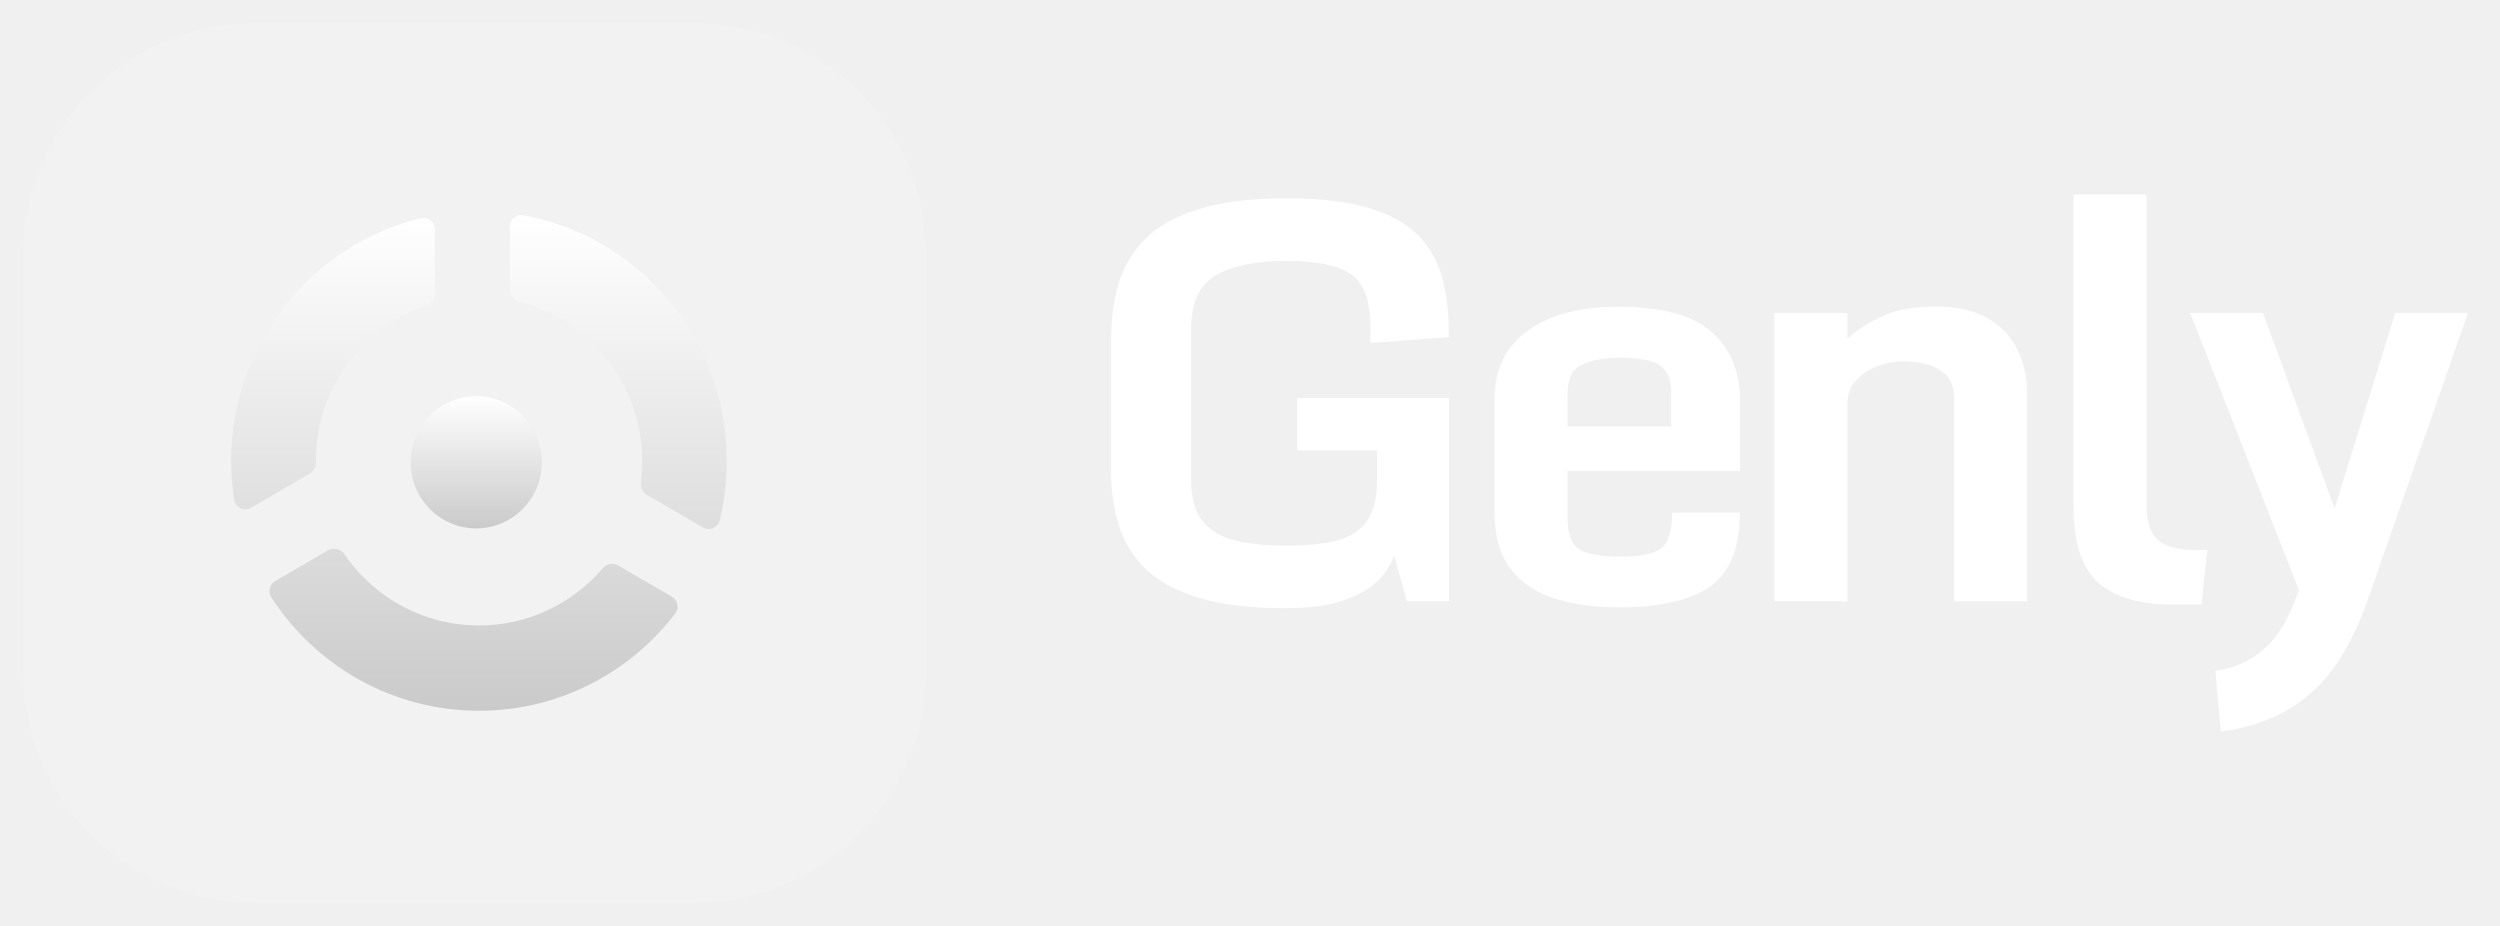
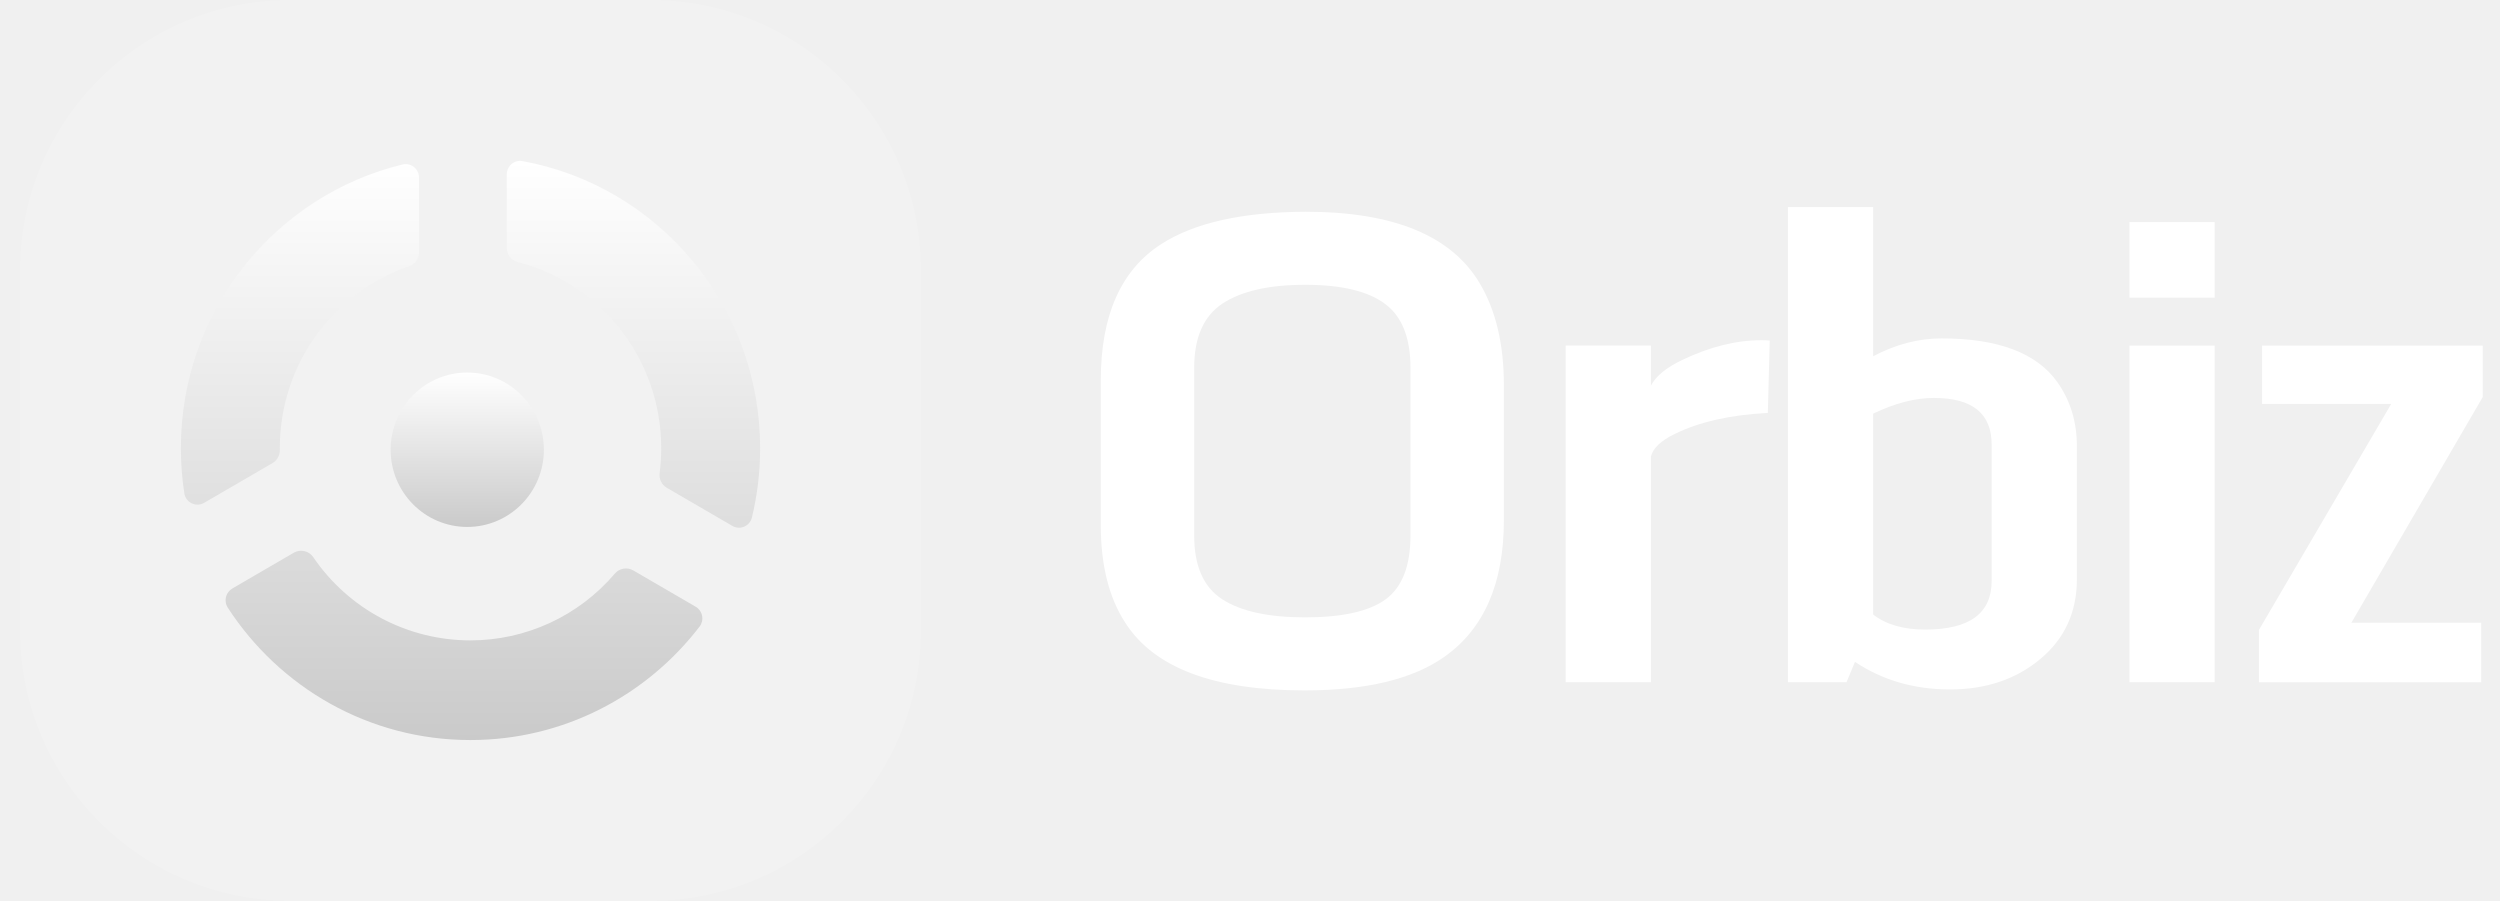
- <svg xmlns="http://www.w3.org/2000/svg" width="108" height="40" fill="none">
-   <rect width="38" height="39" x="1" y="39" fill="#fff" fill-opacity=".13" rx="9.993" transform="rotate(-90 1 39)" />
-   <path fill="url(#a)" d="M13.38 20.463a.543.543 0 0 0 .263-.478v-.068c0-3.12 1.996-5.77 4.772-6.725a.545.545 0 0 0 .373-.51V9.919a.494.494 0 0 0-.602-.493c-4.704 1.137-8.2 5.402-8.2 10.49 0 .57.044 1.13.128 1.677a.49.49 0 0 0 .738.34l2.527-1.47z" />
-   <path fill="url(#b)" d="M11.895 25.098a.502.502 0 0 0-.176.705c1.91 2.951 5.215 4.901 8.973 4.901 3.45 0 6.518-1.644 8.476-4.197a.501.501 0 0 0-.154-.737l-2.305-1.34a.54.54 0 0 0-.68.126 7.01 7.01 0 0 1-5.337 2.464 7.026 7.026 0 0 1-5.804-3.07.543.543 0 0 0-.717-.176l-2.276 1.324z" />
-   <path fill="url(#c)" d="M31.397 19.917c0 .883-.105 1.742-.304 2.565a.491.491 0 0 1-.73.301l-2.422-1.408a.546.546 0 0 1-.258-.544c.038-.3.058-.604.058-.914 0-3.313-2.251-6.097-5.296-6.882a.546.546 0 0 1-.415-.522V9.8c0-.312.272-.555.577-.5 4.998.91 8.79 5.317 8.79 10.617z" />
-   <ellipse cx="20.574" cy="19.972" fill="url(#d)" rx="2.833" ry="2.854" />
-   <path fill="#fff" d="m95.939 31.596-.232-2.61c.78-.115 1.453-.409 2.017-.88.572-.464 1.036-1.164 1.391-2.1l.198-.51-4.696-11.976h3.142l3.096 8.44 2.62-8.44h3.142l-4.301 12.313c-.673 1.925-1.531 3.32-2.575 4.186-1.035.873-2.303 1.399-3.802 1.577z" />
-   <path fill="#fff" d="M89.578 21.88V8.405h3.153v13.427c0 .68.159 1.175.476 1.484.324.301.908.452 1.75.452h.395l-.244 2.342h-1.322c-1.383 0-2.43-.313-3.142-.939-.71-.634-1.066-1.731-1.066-3.293zm-12.924-8.36h3.153v1.102a6.395 6.395 0 0 1 1.589-.997c.58-.255 1.322-.383 2.226-.383.935 0 1.693.174 2.272.522.58.34 1.005.796 1.276 1.368.27.572.406 1.21.406 1.913v8.928h-3.154V17.22c0-.44-.116-.777-.348-1.009a1.734 1.734 0 0 0-.846-.475 4.01 4.01 0 0 0-.997-.127c-.38 0-.754.07-1.125.208-.371.14-.68.344-.928.615-.247.27-.37.61-.37 1.02v8.522h-3.154V13.521zm-12.09 8.556v-4.859c0-1.267.48-2.245 1.438-2.933.966-.688 2.257-1.032 3.873-1.032 1.917 0 3.277.367 4.081 1.101.812.735 1.218 1.728 1.218 2.98v3.015h-7.456v2.029c0 .734.19 1.198.568 1.391.38.186.943.279 1.693.279.897 0 1.496-.124 1.797-.372.31-.255.464-.765.464-1.53h2.922c0 1.538-.433 2.605-1.299 3.2-.865.595-2.18.893-3.942.893-1.012 0-1.925-.124-2.736-.371-.812-.255-1.453-.684-1.925-1.287-.464-.603-.696-1.438-.696-2.504zm7.63-3.653v-1.46c0-.465-.1-.8-.302-1.01-.193-.216-.46-.351-.8-.405a6.257 6.257 0 0 0-1.136-.093c-.634 0-1.167.097-1.6.29-.425.185-.638.61-.638 1.275v1.403h4.476zm-16.623 7.85c-1.523 0-2.779-.146-3.768-.44-.982-.302-1.75-.72-2.307-1.252a4.416 4.416 0 0 1-1.16-1.879A7.834 7.834 0 0 1 48 20.36v-5.716c0-.866.108-1.666.325-2.4a4.565 4.565 0 0 1 1.16-1.936c.556-.55 1.325-.974 2.306-1.276.99-.309 2.25-.464 3.78-.464 1.484 0 2.686.143 3.606.43.928.285 1.635.687 2.122 1.205a4.042 4.042 0 0 1 1.009 1.82 8.83 8.83 0 0 1 .278 2.273v.267l-3.386.255v-.684c0-1.152-.282-1.917-.846-2.296-.564-.379-1.492-.568-2.783-.568-1.275 0-2.28.2-3.014.603-.735.402-1.102 1.19-1.102 2.365v6.47c0 .78.163 1.38.487 1.797.333.41.804.692 1.415.847.618.146 1.356.22 2.214.22.874 0 1.6-.074 2.18-.22.58-.155 1.013-.437 1.299-.847.293-.417.44-1.016.44-1.797v-1.252h-3.455v-2.261h6.563v8.777h-1.82L60.231 24a3.29 3.29 0 0 1-.29.58c-.146.247-.386.502-.718.765-.333.255-.793.471-1.38.65-.588.185-1.345.277-2.273.277z" />
+ <svg xmlns="http://www.w3.org/2000/svg" width="111" height="40" viewBox="0 0 111 40" fill="none">
+   <path d="M0.891 12L0.891 27.997C0.891 34.625 6.263 39.998 12.891 39.998H28.888C35.516 39.998 40.889 34.625 40.889 27.997V12C40.889 5.372 35.516 -0 28.888 -0H12.891C6.263 -0 0.891 5.372 0.891 12Z" fill="white" fill-opacity="0.13" />
+   <path d="M12.107 20.556C12.206 20.497 12.287 20.413 12.342 20.312C12.398 20.212 12.425 20.098 12.423 19.983V19.899C12.423 16.152 14.821 12.97 18.154 11.824C18.283 11.782 18.396 11.7 18.476 11.59C18.557 11.48 18.601 11.348 18.603 11.212V7.894C18.605 7.804 18.586 7.714 18.549 7.632C18.511 7.55 18.455 7.478 18.385 7.421C18.315 7.364 18.233 7.324 18.146 7.303C18.058 7.282 17.967 7.282 17.879 7.302C12.23 8.667 8.031 13.789 8.031 19.899C8.031 20.584 8.084 21.256 8.186 21.913C8.202 22.008 8.24 22.098 8.299 22.174C8.357 22.251 8.433 22.312 8.52 22.352C8.608 22.392 8.704 22.411 8.8 22.405C8.896 22.4 8.989 22.371 9.071 22.321L12.107 20.556Z" fill="url(#paint0_linear_3087_23740)" />
+   <path d="M10.321 26.126C10.25 26.166 10.188 26.221 10.139 26.285C10.089 26.35 10.054 26.424 10.034 26.504C10.014 26.583 10.01 26.665 10.023 26.745C10.036 26.826 10.065 26.903 10.108 26.972C12.402 30.516 16.372 32.858 20.884 32.858C25.027 32.858 28.713 30.883 31.064 27.817C31.115 27.749 31.151 27.67 31.17 27.587C31.188 27.503 31.189 27.417 31.171 27.333C31.154 27.25 31.119 27.171 31.068 27.102C31.018 27.033 30.953 26.975 30.879 26.933L28.11 25.322C27.977 25.247 27.823 25.222 27.674 25.25C27.525 25.278 27.39 25.357 27.293 25.474C26.503 26.402 25.52 27.147 24.414 27.658C23.307 28.169 22.103 28.433 20.884 28.433C19.51 28.433 18.157 28.096 16.942 27.454C15.728 26.811 14.689 25.882 13.915 24.747C13.825 24.609 13.686 24.511 13.526 24.472C13.366 24.433 13.198 24.455 13.054 24.535L10.321 26.126Z" fill="url(#paint1_linear_3087_23740)" />
+   <path d="M33.75 19.903C33.75 20.965 33.623 21.995 33.384 22.983C33.361 23.073 33.318 23.156 33.258 23.226C33.198 23.295 33.122 23.35 33.037 23.385C32.951 23.42 32.859 23.435 32.767 23.428C32.675 23.421 32.586 23.393 32.507 23.345L29.6 21.654C29.489 21.588 29.401 21.49 29.346 21.374C29.291 21.258 29.271 21.128 29.289 21.001C29.334 20.64 29.358 20.274 29.358 19.903C29.358 15.925 26.656 12.582 23 11.639C22.859 11.604 22.733 11.524 22.643 11.41C22.552 11.297 22.502 11.157 22.5 11.012V7.752C22.5 7.378 22.827 7.086 23.193 7.152C29.196 8.245 33.749 13.537 33.749 19.902L33.75 19.903Z" fill="url(#paint2_linear_3087_23740)" />
+   <path d="M20.746 23.396C22.625 23.396 24.148 21.861 24.148 19.968C24.148 18.076 22.625 16.541 20.746 16.541C18.867 16.541 17.344 18.076 17.344 19.968C17.344 21.861 18.867 23.396 20.746 23.396Z" fill="url(#paint3_linear_3087_23740)" />
+   <path d="M100.297 30.293V27.968L106.17 17.934H100.436V15.346H110.234V17.628L104.402 27.648H110.164V30.293H100.297Z" fill="white" />
+   <path d="M94.547 13.215V9.861H98.332V13.215H94.547ZM94.547 30.291V15.345H98.332V30.291H94.547Z" fill="white" />
+   <path d="M88.429 19.742C88.429 18.36 87.575 17.669 85.868 17.669C85.033 17.669 84.133 17.901 83.168 18.365V27.285C83.743 27.731 84.513 27.953 85.478 27.953C87.445 27.953 88.429 27.234 88.429 25.796V19.742ZM92.214 25.713C92.214 27.179 91.671 28.362 90.586 29.262C89.51 30.162 88.174 30.611 86.578 30.611C84.991 30.611 83.586 30.203 82.361 29.387L81.985 30.291H79.383V9.193H83.168V15.818C84.17 15.289 85.181 15.025 86.202 15.025C88.716 15.025 90.433 15.674 91.351 16.973C91.927 17.789 92.214 18.736 92.214 19.812V25.713Z" fill="white" />
+   <path d="M69.516 30.289V15.342H73.301V17.123C73.524 16.697 73.988 16.316 74.693 15.982C75.908 15.398 77.082 15.105 78.214 15.105C78.344 15.105 78.464 15.11 78.576 15.119L78.492 18.334C76.831 18.418 75.454 18.729 74.359 19.267C73.746 19.564 73.394 19.898 73.301 20.269V30.289H69.516Z" fill="white" />
+   <path d="M57.921 30.654C53.894 30.654 51.241 29.651 49.961 27.648C49.237 26.534 48.875 25.091 48.875 23.319V16.89C48.875 14.004 49.77 11.986 51.561 10.836C53.036 9.889 55.175 9.412 57.977 9.402C61.883 9.402 64.462 10.469 65.715 12.603C66.42 13.8 66.772 15.299 66.772 17.098V23.097C66.772 25.899 65.891 27.921 64.128 29.164C62.718 30.157 60.649 30.654 57.921 30.654ZM53.022 23.779C53.022 25.124 53.435 26.066 54.261 26.604C55.087 27.142 56.316 27.411 57.949 27.411C59.591 27.411 60.779 27.146 61.512 26.618C62.254 26.079 62.625 25.133 62.625 23.779V16.333C62.625 14.997 62.249 14.051 61.498 13.494C60.746 12.928 59.563 12.645 57.949 12.645C56.344 12.645 55.119 12.923 54.275 13.48C53.44 14.037 53.022 14.988 53.022 16.333V23.779Z" fill="white" />
  <defs>
-     <linearGradient id="a" x1="20.692" x2="20.692" y1="9.293" y2="30.704" gradientUnits="userSpaceOnUse">
-       <stop stop-color="#fff" />
+     <linearGradient id="paint0_linear_3087_23740" x1="20.888" y1="7.142" x2="20.888" y2="32.856" gradientUnits="userSpaceOnUse">
+       <stop stop-color="white" />
      <stop offset="1" stop-color="#CACACA" />
    </linearGradient>
-     <linearGradient id="b" x1="20.692" x2="20.692" y1="9.293" y2="30.704" gradientUnits="userSpaceOnUse">
-       <stop stop-color="#fff" />
+     <linearGradient id="paint1_linear_3087_23740" x1="20.884" y1="7.145" x2="20.884" y2="32.858" gradientUnits="userSpaceOnUse">
+       <stop stop-color="white" />
      <stop offset="1" stop-color="#CACACA" />
    </linearGradient>
-     <linearGradient id="c" x1="20.692" x2="20.692" y1="9.293" y2="30.704" gradientUnits="userSpaceOnUse">
-       <stop stop-color="#fff" />
+     <linearGradient id="paint2_linear_3087_23740" x1="20.893" y1="7.145" x2="20.893" y2="32.858" gradientUnits="userSpaceOnUse">
+       <stop stop-color="white" />
      <stop offset="1" stop-color="#CACACA" />
    </linearGradient>
-     <linearGradient id="d" x1="20.574" x2="20.574" y1="17.117" y2="22.826" gradientUnits="userSpaceOnUse">
-       <stop stop-color="#fff" />
+     <linearGradient id="paint3_linear_3087_23740" x1="20.746" y1="16.54" x2="20.746" y2="23.396" gradientUnits="userSpaceOnUse">
+       <stop stop-color="white" />
      <stop offset="1" stop-color="#CACACA" />
    </linearGradient>
  </defs>
</svg>
